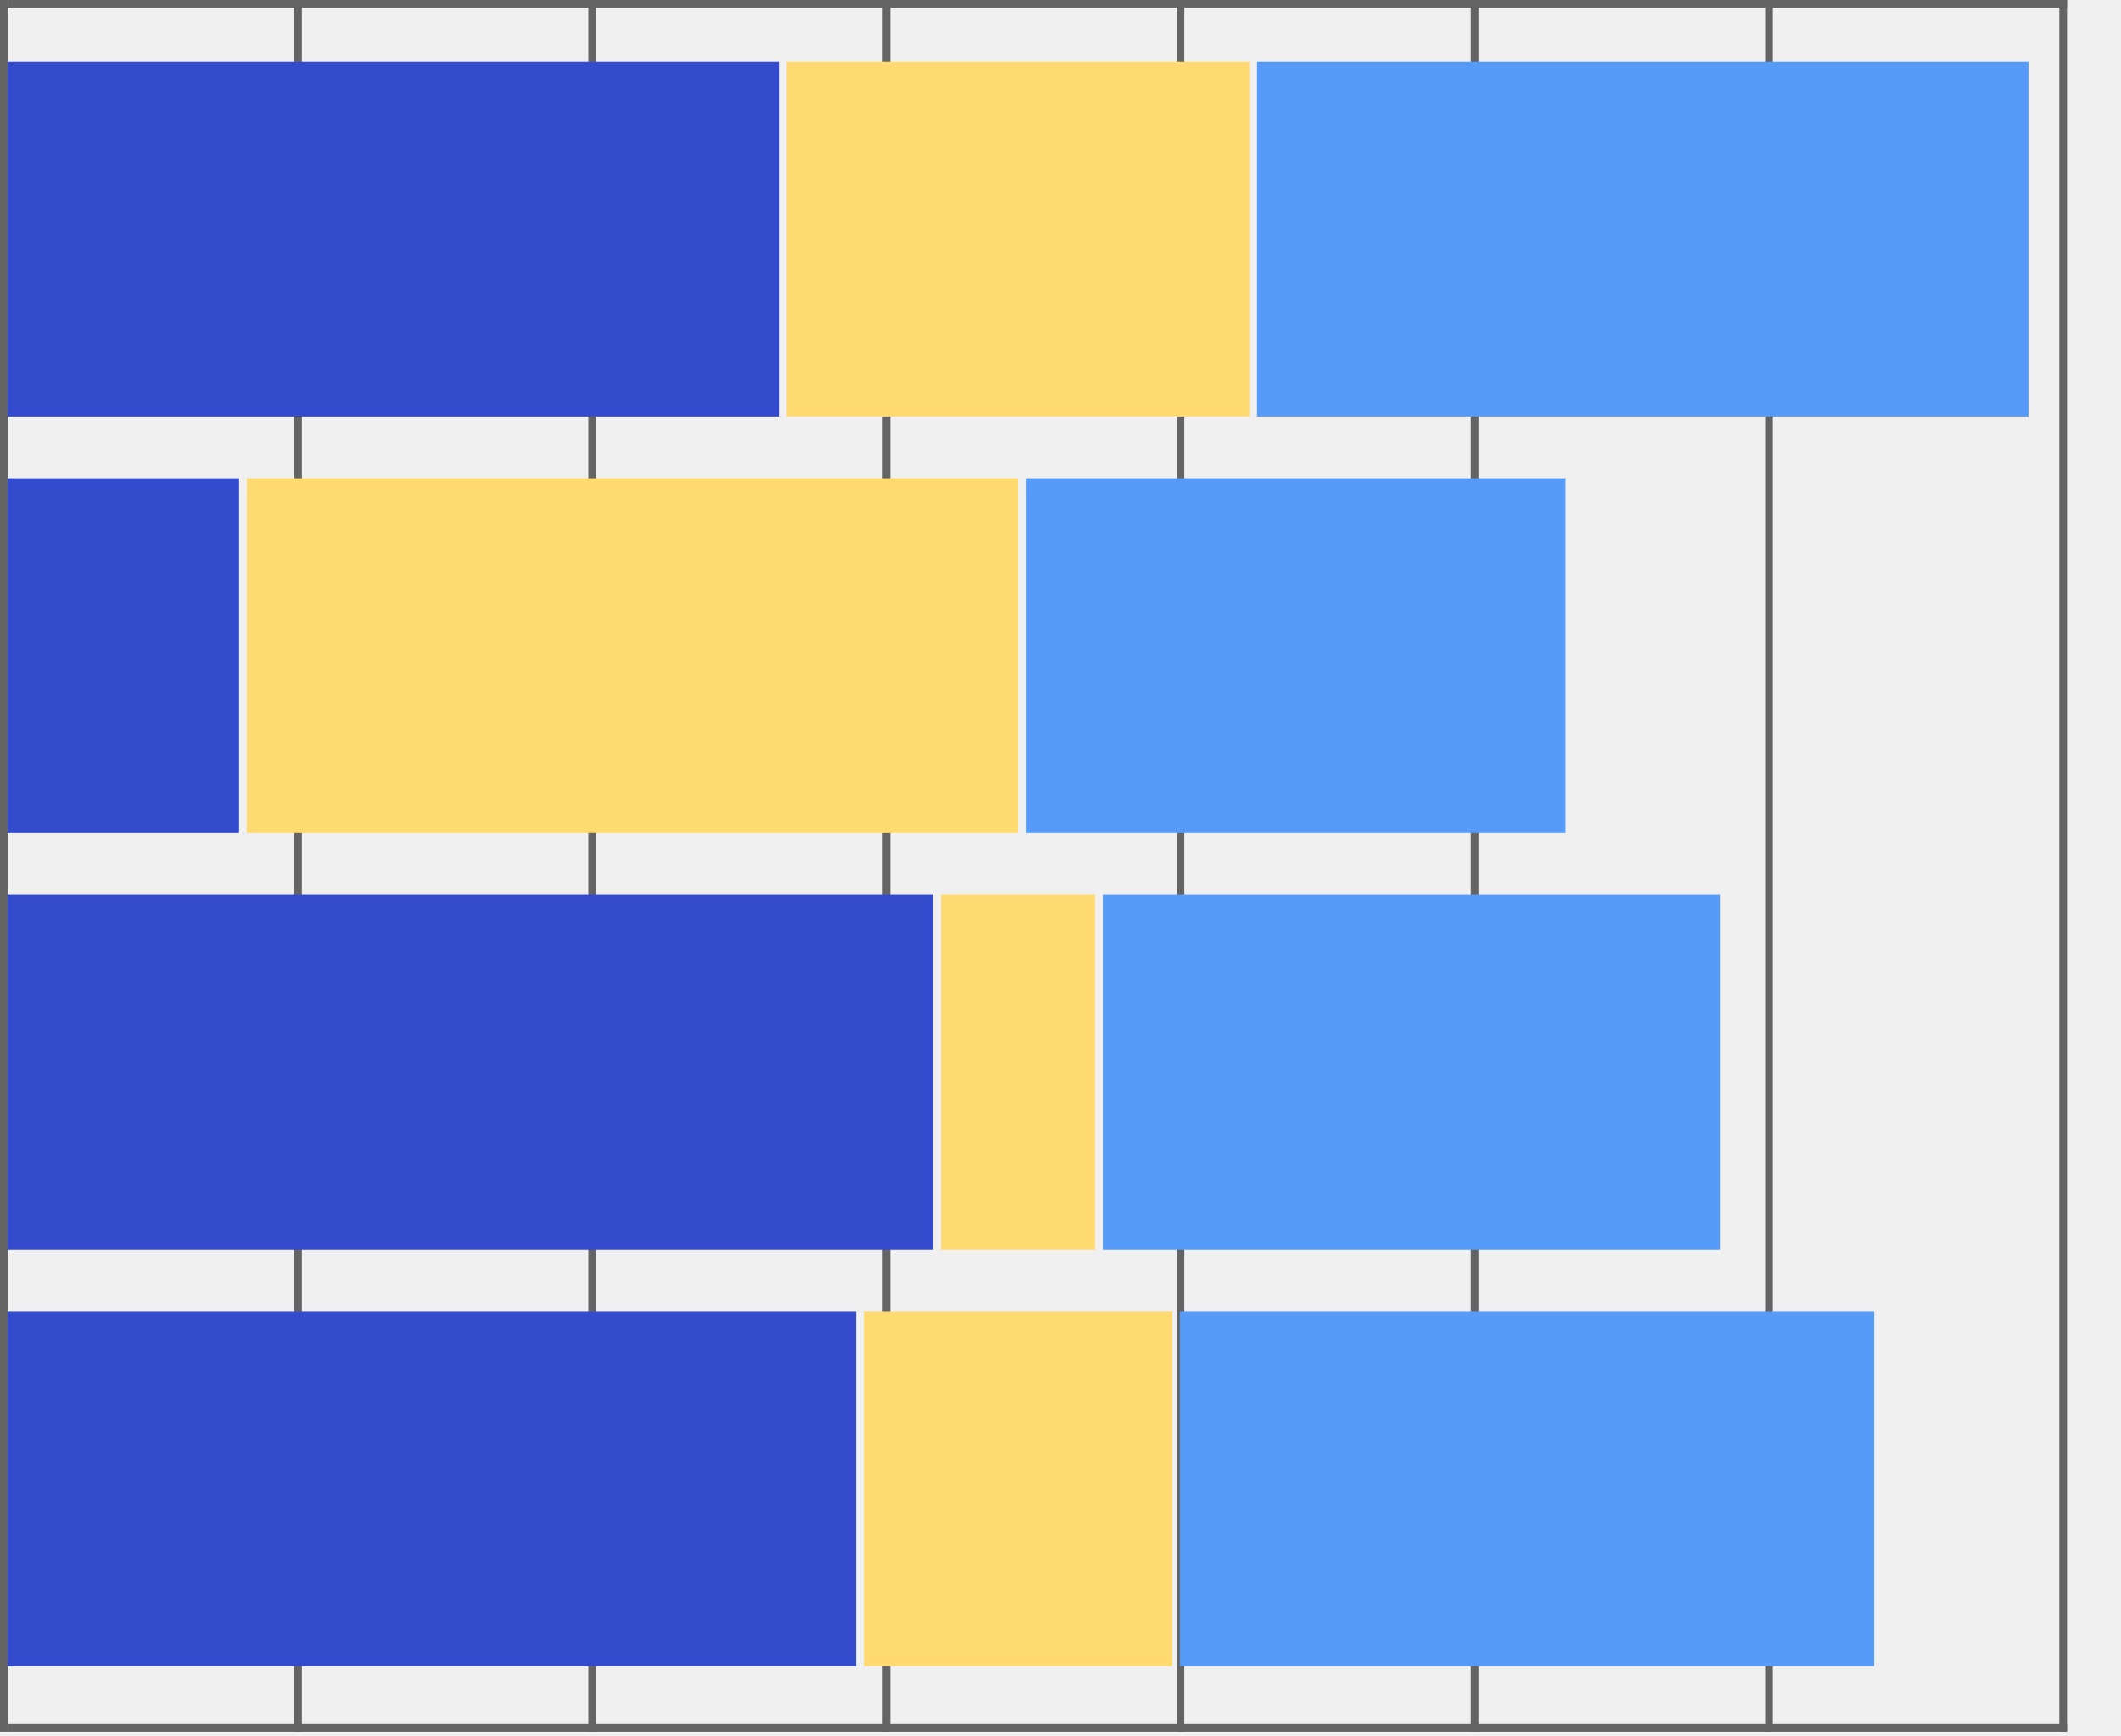
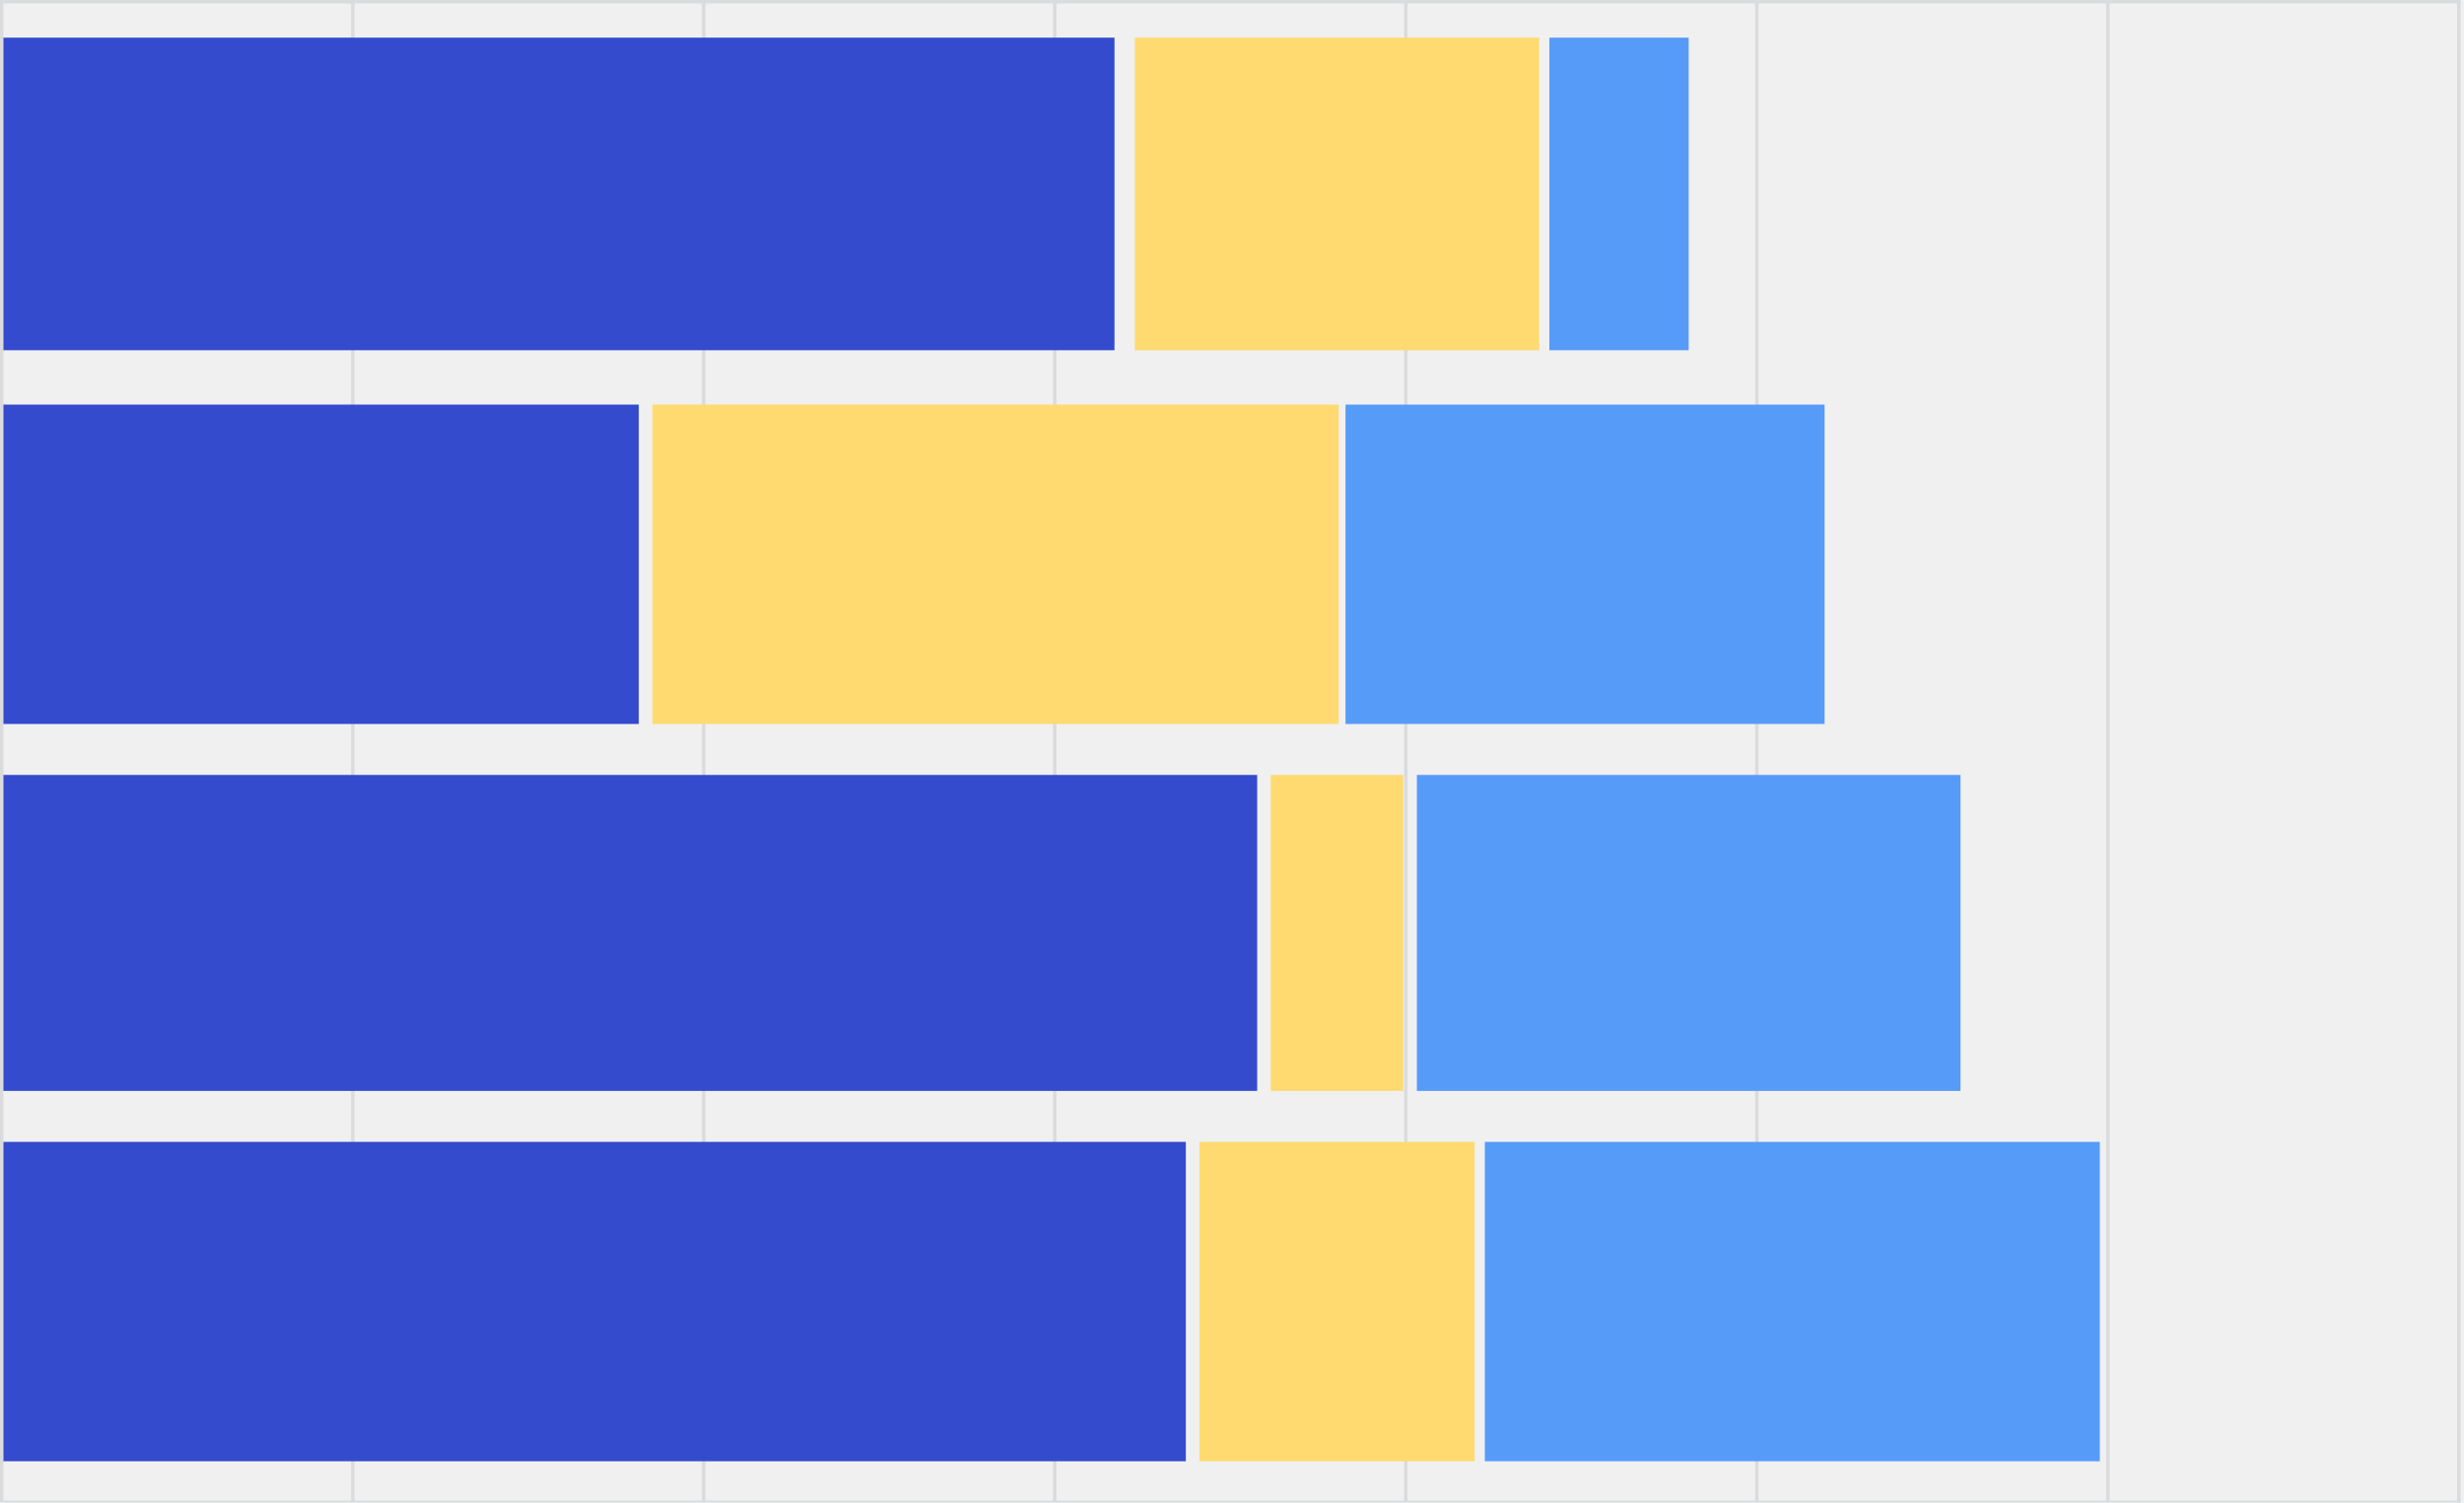
- <svg xmlns="http://www.w3.org/2000/svg" width="275" height="225" viewBox="0 0 275 225" fill="none">
-   <line x1="1" y1="0.5" x2="268" y2="0.5" stroke="#646464" />
-   <line x1="1" y1="224" x2="268" y2="224" stroke="#646464" />
-   <line x1="0.5" y1="224.5" x2="0.5" stroke="#646464" />
-   <line x1="38.643" y1="224.5" x2="38.643" stroke="#646464" />
-   <line x1="76.786" y1="224.5" x2="76.786" stroke="#646464" />
-   <line x1="114.929" y1="224.5" x2="114.929" stroke="#646464" />
-   <line x1="153.071" y1="224.5" x2="153.071" stroke="#646464" />
-   <line x1="191.214" y1="224.5" x2="191.214" stroke="#646464" />
-   <line x1="229.357" y1="224.5" x2="229.357" stroke="#646464" />
-   <line x1="267.5" y1="224.5" x2="267.5" stroke="#646464" />
-   <rect width="100" height="46" transform="matrix(-1 0 0 1 101 8)" fill="#344BCE" />
-   <rect width="60" height="46" transform="matrix(-1 0 0 1 162 8)" fill="#FFDA70" />
-   <rect width="100" height="46" transform="matrix(-1 0 0 1 263 8)" fill="#579BF9" />
-   <rect width="30" height="46" transform="matrix(-1 0 0 1 31 62)" fill="#344BCE" />
-   <rect width="100" height="46" transform="matrix(-1 0 0 1 132 62)" fill="#FFDA70" />
-   <rect width="70" height="46" transform="matrix(-1 0 0 1 203 62)" fill="#579BF9" />
-   <rect width="120" height="46" transform="matrix(-1 0 0 1 121 116)" fill="#344BCE" />
-   <rect width="20" height="46" transform="matrix(-1 0 0 1 142 116)" fill="#FFDA70" />
-   <rect width="80" height="46" transform="matrix(-1 0 0 1 223 116)" fill="#579BF9" />
-   <rect width="110" height="46" transform="matrix(-1 0 0 1 111 170)" fill="#344BCE" />
-   <rect width="40" height="46" transform="matrix(-1 0 0 1 152 170)" fill="#FFDA70" />
-   <rect width="90" height="46" transform="matrix(-1 0 0 1 243 170)" fill="#579BF9" />
+ <svg xmlns="http://www.w3.org/2000/svg" width="720" height="439" viewBox="0 0 720 439" fill="none">
+   <g clip-path="url(#clip0_207_7389)">
+     <line x1="1" y1="0.5" x2="719" y2="0.5" stroke="#D9DBDD" />
+     <line x1="1" y1="439" x2="719" y2="439" stroke="#D9DBDD" />
+     <line x1="0.5" y1="439.5" x2="0.5" stroke="#D9DBDD" />
+     <line x1="103.071" y1="439.5" x2="103.071" stroke="#D9DBDD" />
+     <line x1="205.643" y1="439.5" x2="205.643" stroke="#D9DBDD" />
+     <line x1="308.214" y1="439.5" x2="308.214" stroke="#D9DBDD" />
+     <line x1="410.786" y1="439.5" x2="410.786" stroke="#D9DBDD" />
+     <line x1="513.357" y1="439.5" x2="513.357" stroke="#D9DBDD" />
+     <line x1="615.929" y1="439.5" x2="615.929" stroke="#D9DBDD" />
+     <line x1="718.5" y1="439.5" x2="718.5" stroke="#D9DBDD" />
+     <rect width="185.661" height="93.327" transform="matrix(-1 0 0 1 186.661 118.227)" fill="#344BCE" />
+     <rect width="324.659" height="91.341" transform="matrix(-1 0 0 1 325.659 11)" fill="#344BCE" />
+     <rect width="366.358" height="92.334" transform="matrix(-1 0 0 1 367.358 226.446)" fill="#344BCE" />
+     <rect width="345.508" height="93.327" transform="matrix(-1 0 0 1 346.508 333.673)" fill="#344BCE" />
+     <rect width="200.554" height="93.327" transform="matrix(-1 0 0 1 391.186 118.227)" fill="#FFDA70" />
+     <rect width="139.99" height="93.327" transform="matrix(-1 0 0 1 533.162 118.227)" fill="#579BF9" />
+     <rect width="118.148" height="91.341" transform="matrix(-1 0 0 1 449.764 11)" fill="#FFDA70" />
+     <rect width="40.706" height="91.341" transform="matrix(-1 0 0 1 493.449 11)" fill="#579BF9" />
+     <rect width="38.721" height="92.334" transform="matrix(-1 0 0 1 410.05 226.446)" fill="#FFDA70" />
+     <rect width="158.854" height="92.334" transform="matrix(-1 0 0 1 572.876 226.446)" fill="#579BF9" />
+     <rect width="80.42" height="93.327" transform="matrix(-1 0 0 1 430.9 333.673)" fill="#FFDA70" />
+     <rect width="179.704" height="93.327" transform="matrix(-1 0 0 1 613.582 333.673)" fill="#579BF9" />
+   </g>
+   <defs>
+     <clipPath id="clip0_207_7389">
+       <rect width="720" height="439" fill="white" />
+     </clipPath>
+   </defs>
</svg>
